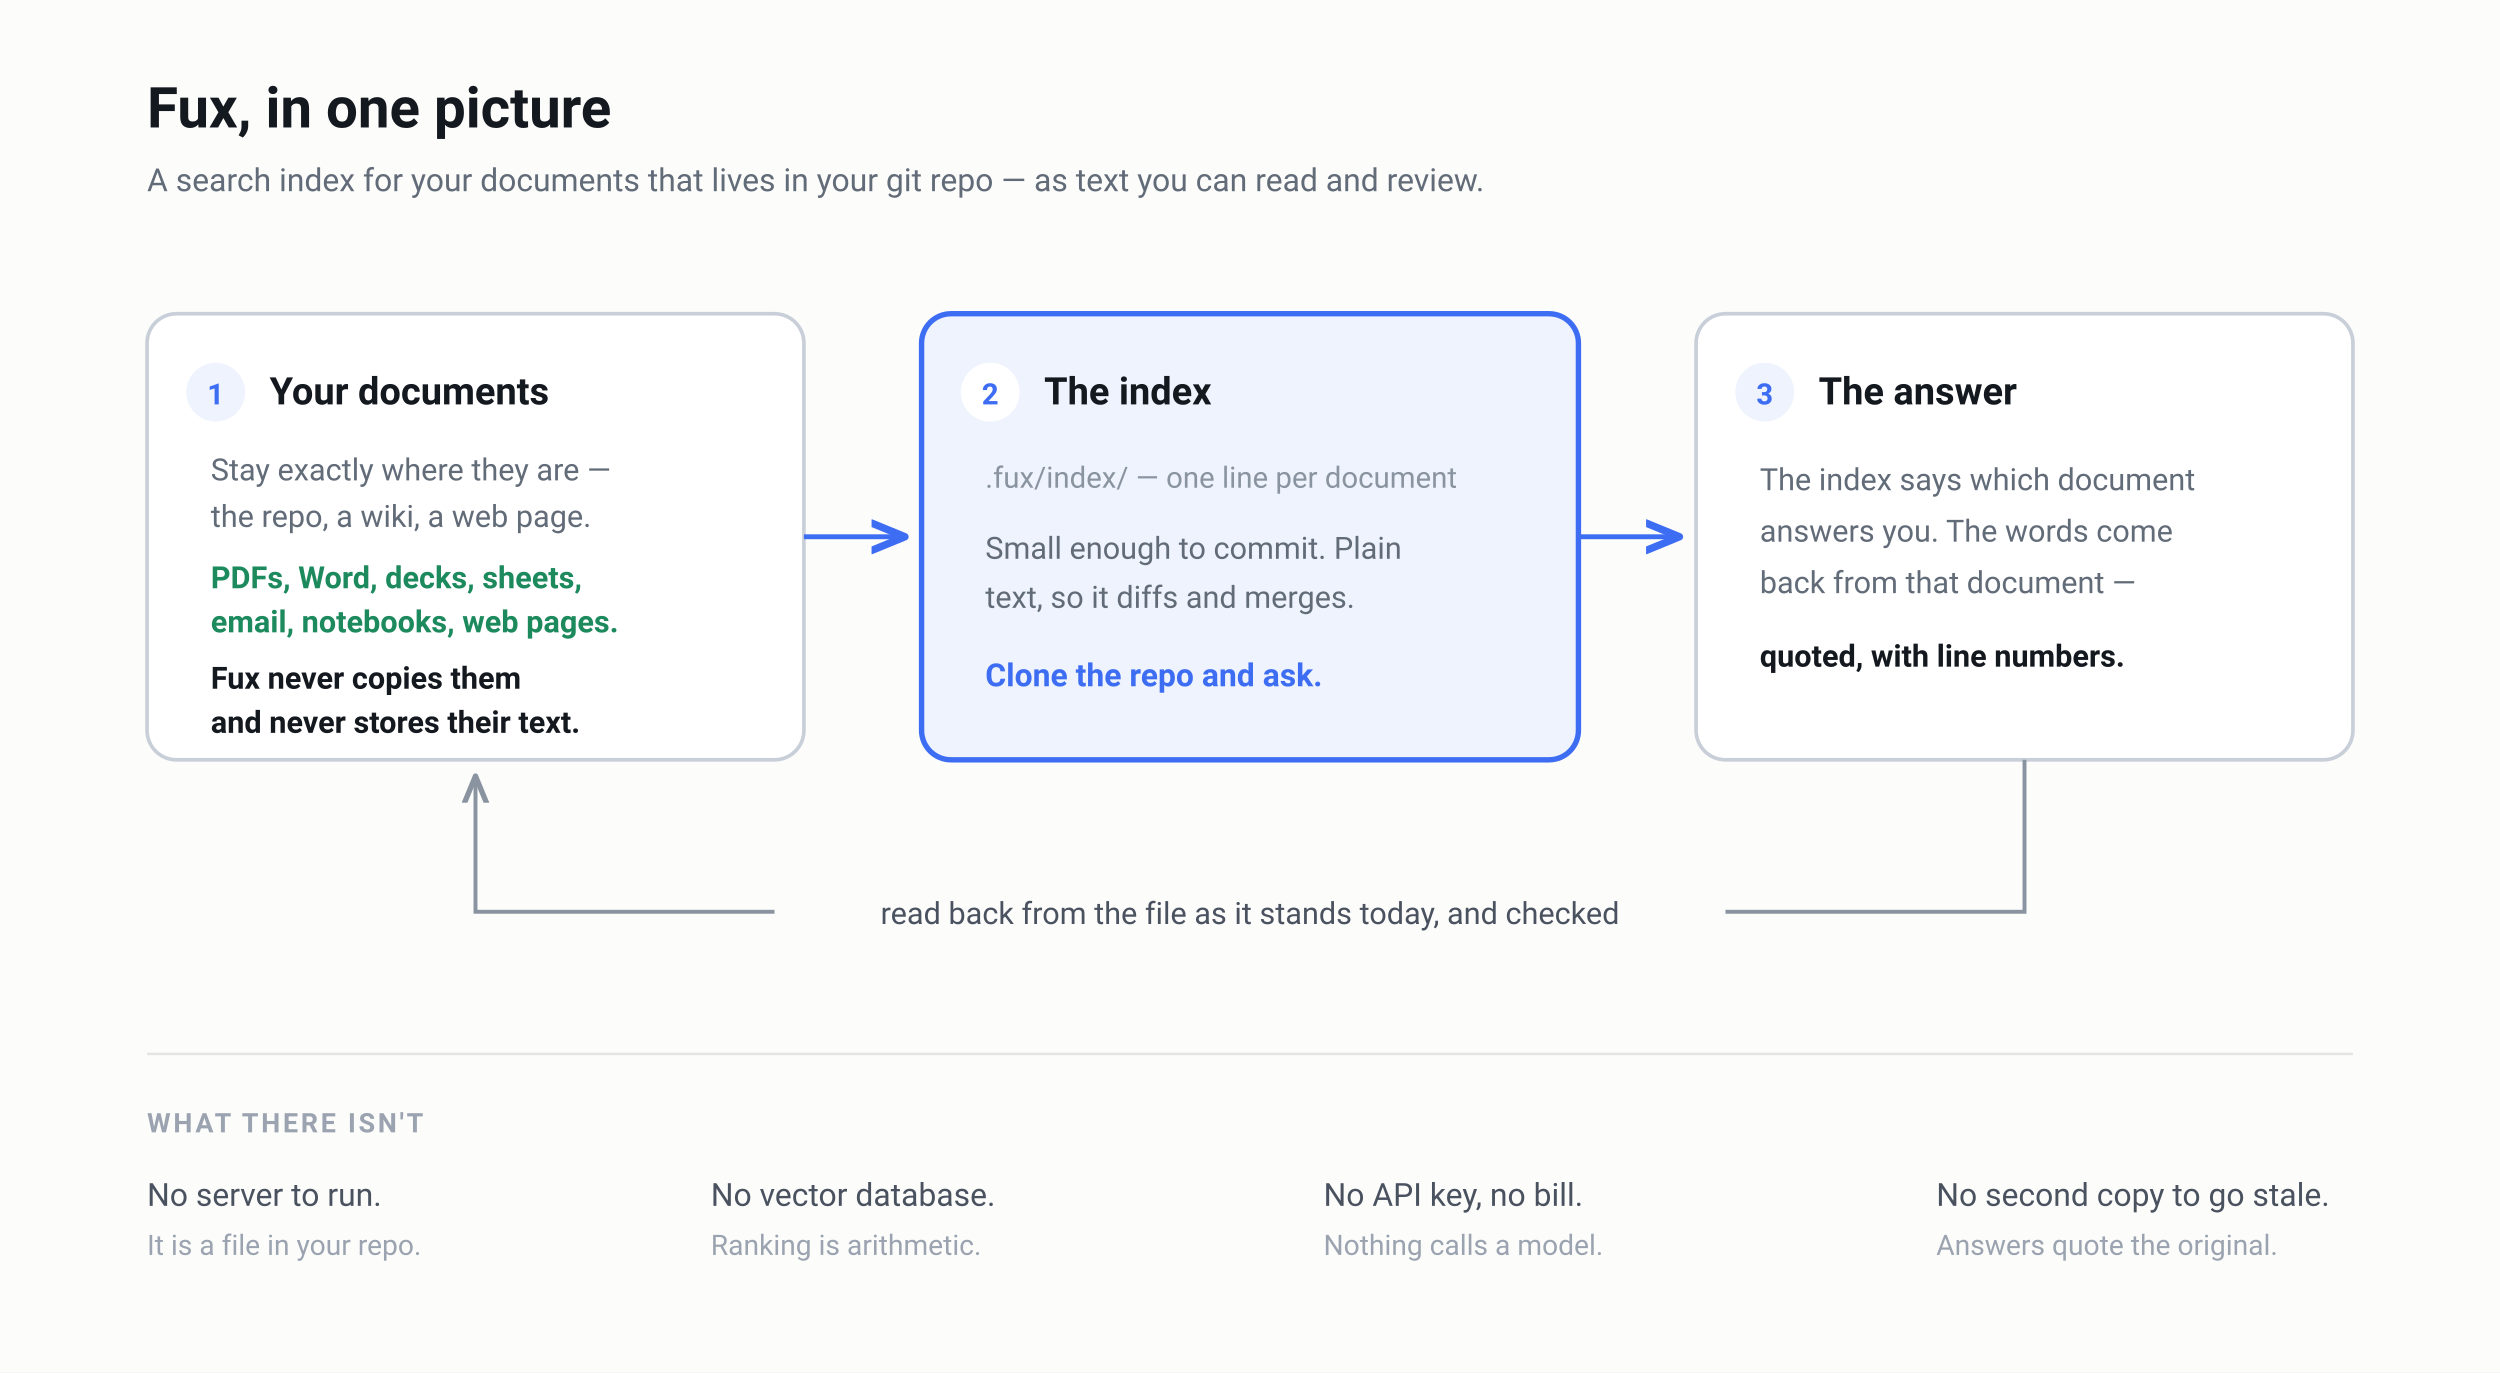
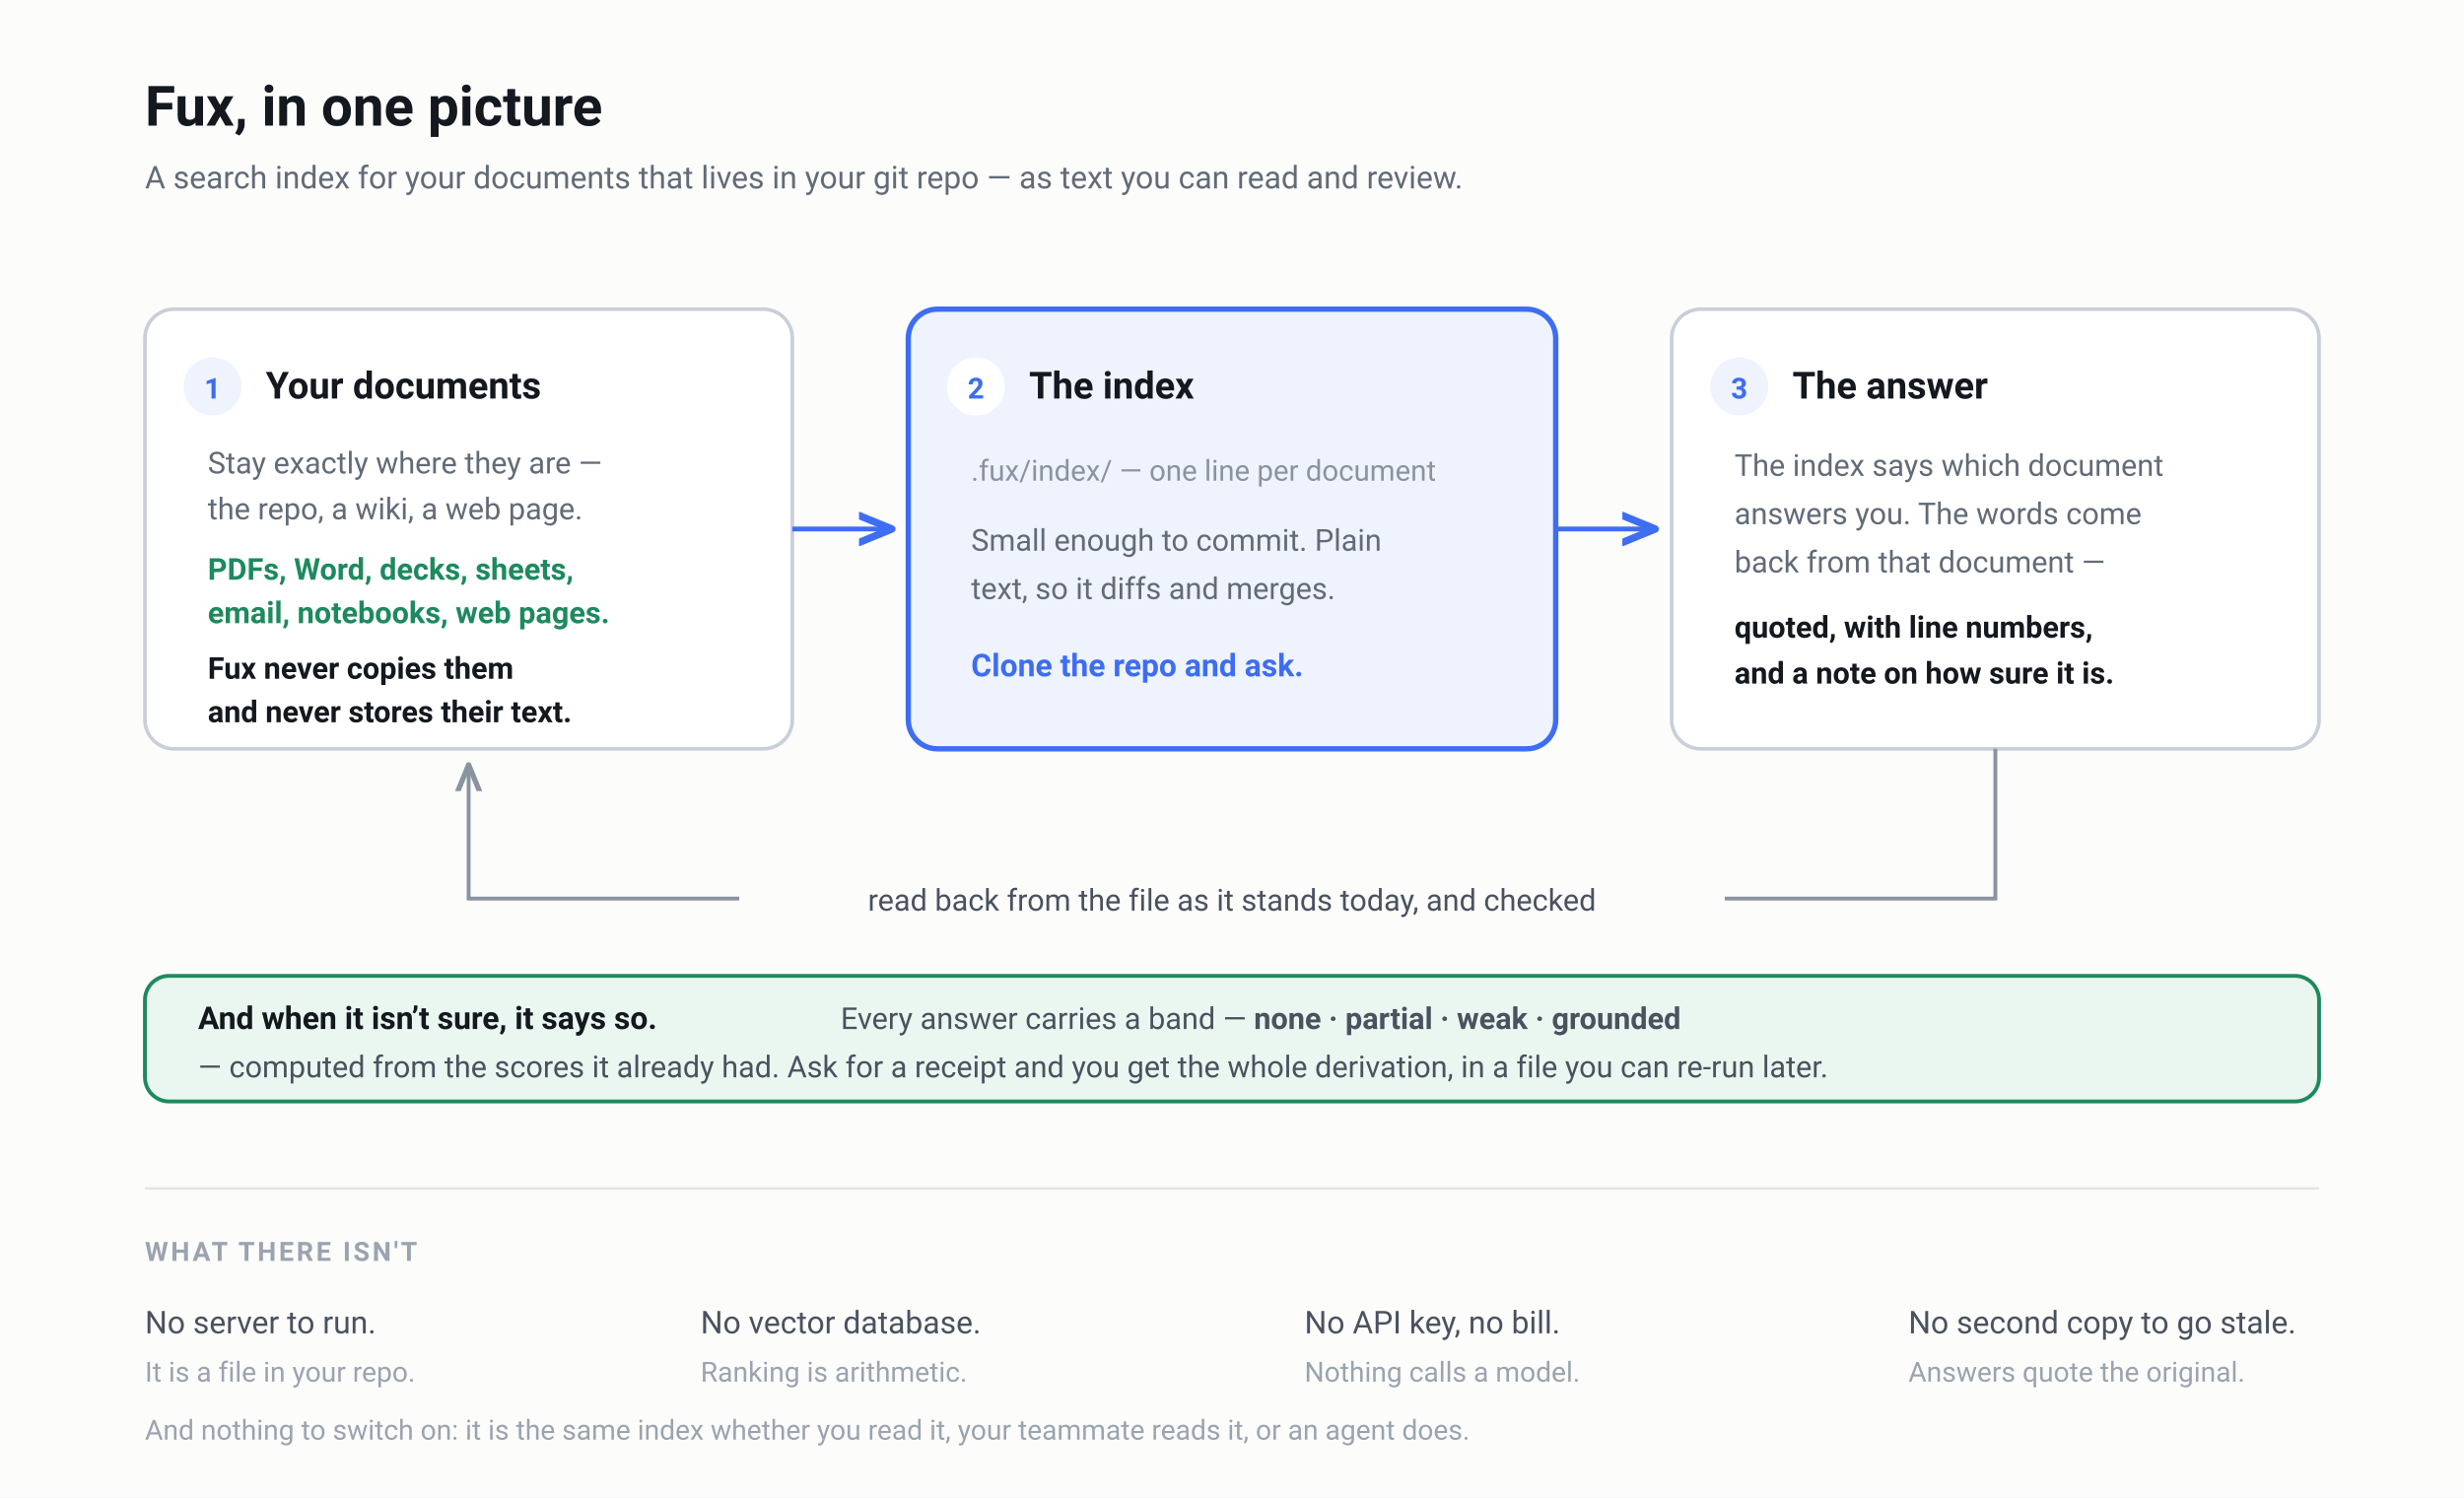
- <svg xmlns="http://www.w3.org/2000/svg" viewBox="0 0 1020 560" font-family="system-ui, -apple-system, 'Segoe UI', Roboto, sans-serif">
+ <svg xmlns="http://www.w3.org/2000/svg" viewBox="0 0 1020 620" font-family="system-ui, -apple-system, 'Segoe UI', Roboto, sans-serif">
  <defs>
    <marker id="a" viewBox="0 0 10 10" refX="9" refY="5" markerWidth="8" markerHeight="8" orient="auto-start-reverse">
      <path d="M 0 1.5 L 8.5 5 L 0 8.5" fill="none" stroke="#3d6df2" stroke-width="1.9" stroke-linecap="round" stroke-linejoin="round" />
    </marker>
    <marker id="m" viewBox="0 0 10 10" refX="9" refY="5" markerWidth="8" markerHeight="8" orient="auto-start-reverse">
      <path d="M 0 1.5 L 8.5 5 L 0 8.5" fill="none" stroke="#8a93a0" stroke-width="1.7" stroke-linecap="round" stroke-linejoin="round" />
    </marker>
  </defs>
-   <rect width="1020" height="560" fill="#fcfcfb" />
+   <rect width="1020" height="620" fill="#fcfcfb" />
  <text x="60" y="52" font-size="23" fill="#14181f" font-weight="600">Fux, in one picture</text>
  <text x="60" y="78" font-size="13" fill="#626b78">A search index for your documents that lives in your git repo — as text you can read and review.</text>
  <rect x="60" y="128" width="268" height="182" rx="12" fill="#ffffff" stroke="#c9cfd8" stroke-width="1.5" />
  <circle cx="88" cy="160" r="12" fill="#eef3fd" />
  <text x="88" y="165" font-size="12" fill="#3d6df2" text-anchor="middle" font-weight="700">1</text>
  <text x="110" y="165" font-size="15.5" fill="#14181f" font-weight="600">Your documents</text>
  <text x="86" y="196" font-size="12.5" fill="#626b78">Stay exactly where they are —</text>
  <text x="86" y="215" font-size="12.5" fill="#626b78">the repo, a wiki, a web page.</text>
  <text x="86" y="240" font-size="12.5" fill="#1d8a5e" font-weight="600">PDFs, Word, decks, sheets,</text>
  <text x="86" y="258" font-size="12.5" fill="#1d8a5e" font-weight="600">email, notebooks, web pages.</text>
  <text x="86" y="281" font-size="12.5" fill="#14181f" font-weight="600">Fux never copies them</text>
  <text x="86" y="299" font-size="12.5" fill="#14181f" font-weight="600">and never stores their text.</text>
  <rect x="376" y="128" width="268" height="182" rx="12" fill="#eef3fd" stroke="#3d6df2" stroke-width="2.2" />
  <circle cx="404" cy="160" r="12" fill="#ffffff" />
  <text x="404" y="165" font-size="12" fill="#3d6df2" text-anchor="middle" font-weight="700">2</text>
  <text x="426" y="165" font-size="15.5" fill="#14181f" font-weight="600">The index</text>
  <text x="402" y="199" font-size="12" fill="#8a93a0">.fux/index/ — one line per document</text>
  <text x="402" y="228" font-size="12.5" fill="#626b78">Small enough to commit. Plain</text>
  <text x="402" y="248" font-size="12.5" fill="#626b78">text, so it diffs and merges.</text>
  <text x="402" y="280" font-size="13" fill="#3d6df2" font-weight="600">Clone the repo and ask.</text>
  <rect x="692" y="128" width="268" height="182" rx="12" fill="#ffffff" stroke="#c9cfd8" stroke-width="1.5" />
  <circle cx="720" cy="160" r="12" fill="#eef3fd" />
  <text x="720" y="165" font-size="12" fill="#3d6df2" text-anchor="middle" font-weight="700">3</text>
  <text x="742" y="165" font-size="15.5" fill="#14181f" font-weight="600">The answer</text>
-   <text x="718" y="200" font-size="12.5" fill="#626b78">The index says which document</text>
-   <text x="718" y="221" font-size="12.5" fill="#626b78">answers you. The words come</text>
-   <text x="718" y="242" font-size="12.5" fill="#626b78">back from that document —</text>
-   <text x="718" y="272" font-size="12.5" fill="#14181f" font-weight="600">quoted, with line numbers.</text>
+   <text x="718" y="197" font-size="12.5" fill="#626b78">The index says which document</text>
+   <text x="718" y="217" font-size="12.5" fill="#626b78">answers you. The words come</text>
+   <text x="718" y="237" font-size="12.5" fill="#626b78">back from that document —</text>
+   <text x="718" y="264" font-size="12.5" fill="#14181f" font-weight="600">quoted, with line numbers,</text>
+   <text x="718" y="283" font-size="12.5" fill="#14181f" font-weight="600">and a note on how sure it is.</text>
  <line x1="328" y1="219" x2="370" y2="219" stroke="#3d6df2" stroke-width="2" marker-end="url(#a)" />
  <line x1="644" y1="219" x2="686" y2="219" stroke="#3d6df2" stroke-width="2" marker-end="url(#a)" />
  <path d="M 826 310 L 826 372 L 194 372 L 194 316" fill="none" stroke="#8a93a0" stroke-width="1.6" marker-end="url(#m)" />
-   <rect x="316" y="356" width="388" height="30" rx="8" fill="#fcfcfb" />
+   <rect x="306" y="356" width="408" height="30" rx="8" fill="#fcfcfb" />
  <text x="510" y="377" font-size="12.5" fill="#4a5260" text-anchor="middle">read back from the file as it stands today, and checked</text>
-   <line x1="60" y1="430" x2="960" y2="430" stroke="#e4e4e0" stroke-width="1" />
-   <text x="60" y="462" font-size="11" fill="#9aa3af" font-weight="600" letter-spacing="1.1">WHAT THERE ISN'T</text>
-   <text x="60" y="492" font-size="13" fill="#4a5260">No server to run.</text>
-   <text x="290" y="492" font-size="13" fill="#4a5260">No vector database.</text>
-   <text x="540" y="492" font-size="13" fill="#4a5260">No API key, no bill.</text>
-   <text x="790" y="492" font-size="13" fill="#4a5260">No second copy to go stale.</text>
-   <text x="790" y="512" font-size="11.5" fill="#9aa3af">Answers quote the original.</text>
-   <text x="60" y="512" font-size="11.5" fill="#9aa3af">It is a file in your repo.</text>
-   <text x="290" y="512" font-size="11.5" fill="#9aa3af">Ranking is arithmetic.</text>
-   <text x="540" y="512" font-size="11.5" fill="#9aa3af">Nothing calls a model.</text>
+   <rect x="60" y="404" width="900" height="52" rx="10" fill="#eaf7f0" stroke="#1d8a5e" stroke-width="1.6" />
+   <text x="82" y="426" font-size="13" fill="#14181f" font-weight="600">And when it isn’t sure, it says so.</text>
+   <text x="348" y="426" font-size="12.5" fill="#4a5260">Every answer carries a band — <tspan font-weight="600">none · partial · weak · grounded</tspan>
+   </text>
+   <text x="82" y="446" font-size="12.5" fill="#4a5260">— computed from the scores it already had. Ask for a receipt and you get the whole derivation, in a file you can re-run later.</text>
+   <line x1="60" y1="492" x2="960" y2="492" stroke="#e4e4e0" stroke-width="1" />
+   <text x="60" y="522" font-size="11" fill="#9aa3af" font-weight="600" letter-spacing="1.1">WHAT THERE ISN'T</text>
+   <text x="60" y="552" font-size="13" fill="#4a5260">No server to run.</text>
+   <text x="290" y="552" font-size="13" fill="#4a5260">No vector database.</text>
+   <text x="540" y="552" font-size="13" fill="#4a5260">No API key, no bill.</text>
+   <text x="790" y="552" font-size="13" fill="#4a5260">No second copy to go stale.</text>
+   <text x="60" y="572" font-size="11.5" fill="#9aa3af">It is a file in your repo.</text>
+   <text x="290" y="572" font-size="11.5" fill="#9aa3af">Ranking is arithmetic.</text>
+   <text x="540" y="572" font-size="11.5" fill="#9aa3af">Nothing calls a model.</text>
+   <text x="790" y="572" font-size="11.5" fill="#9aa3af">Answers quote the original.</text>
+   <text x="60" y="596" font-size="11.5" fill="#9aa3af">And nothing to switch on: it is the same index whether you read it, your teammate reads it, or an agent does.</text>
</svg>
